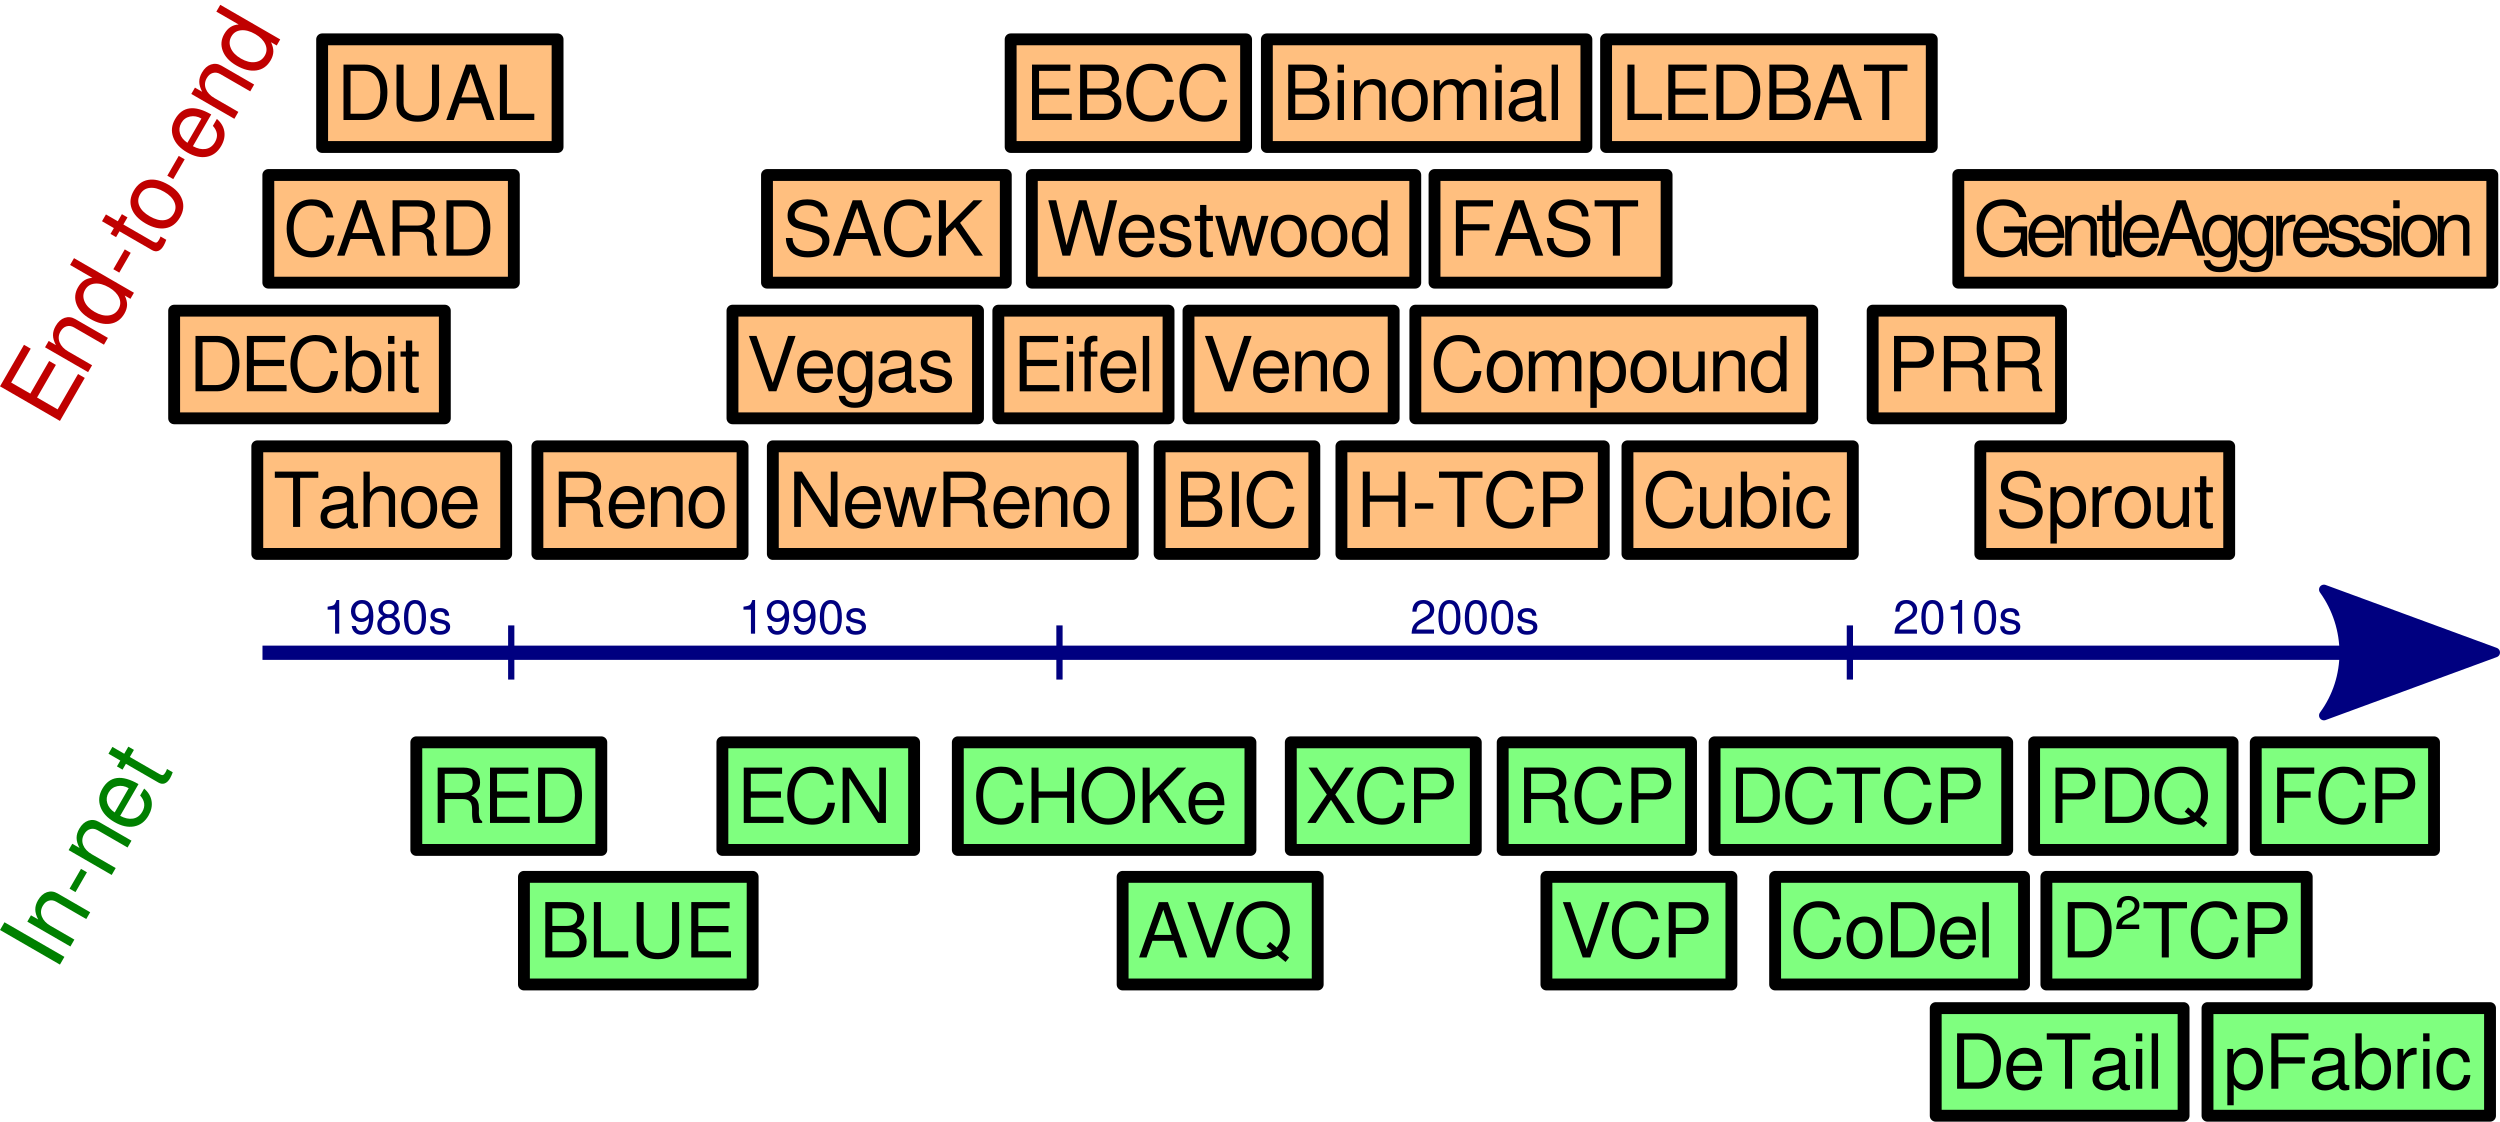
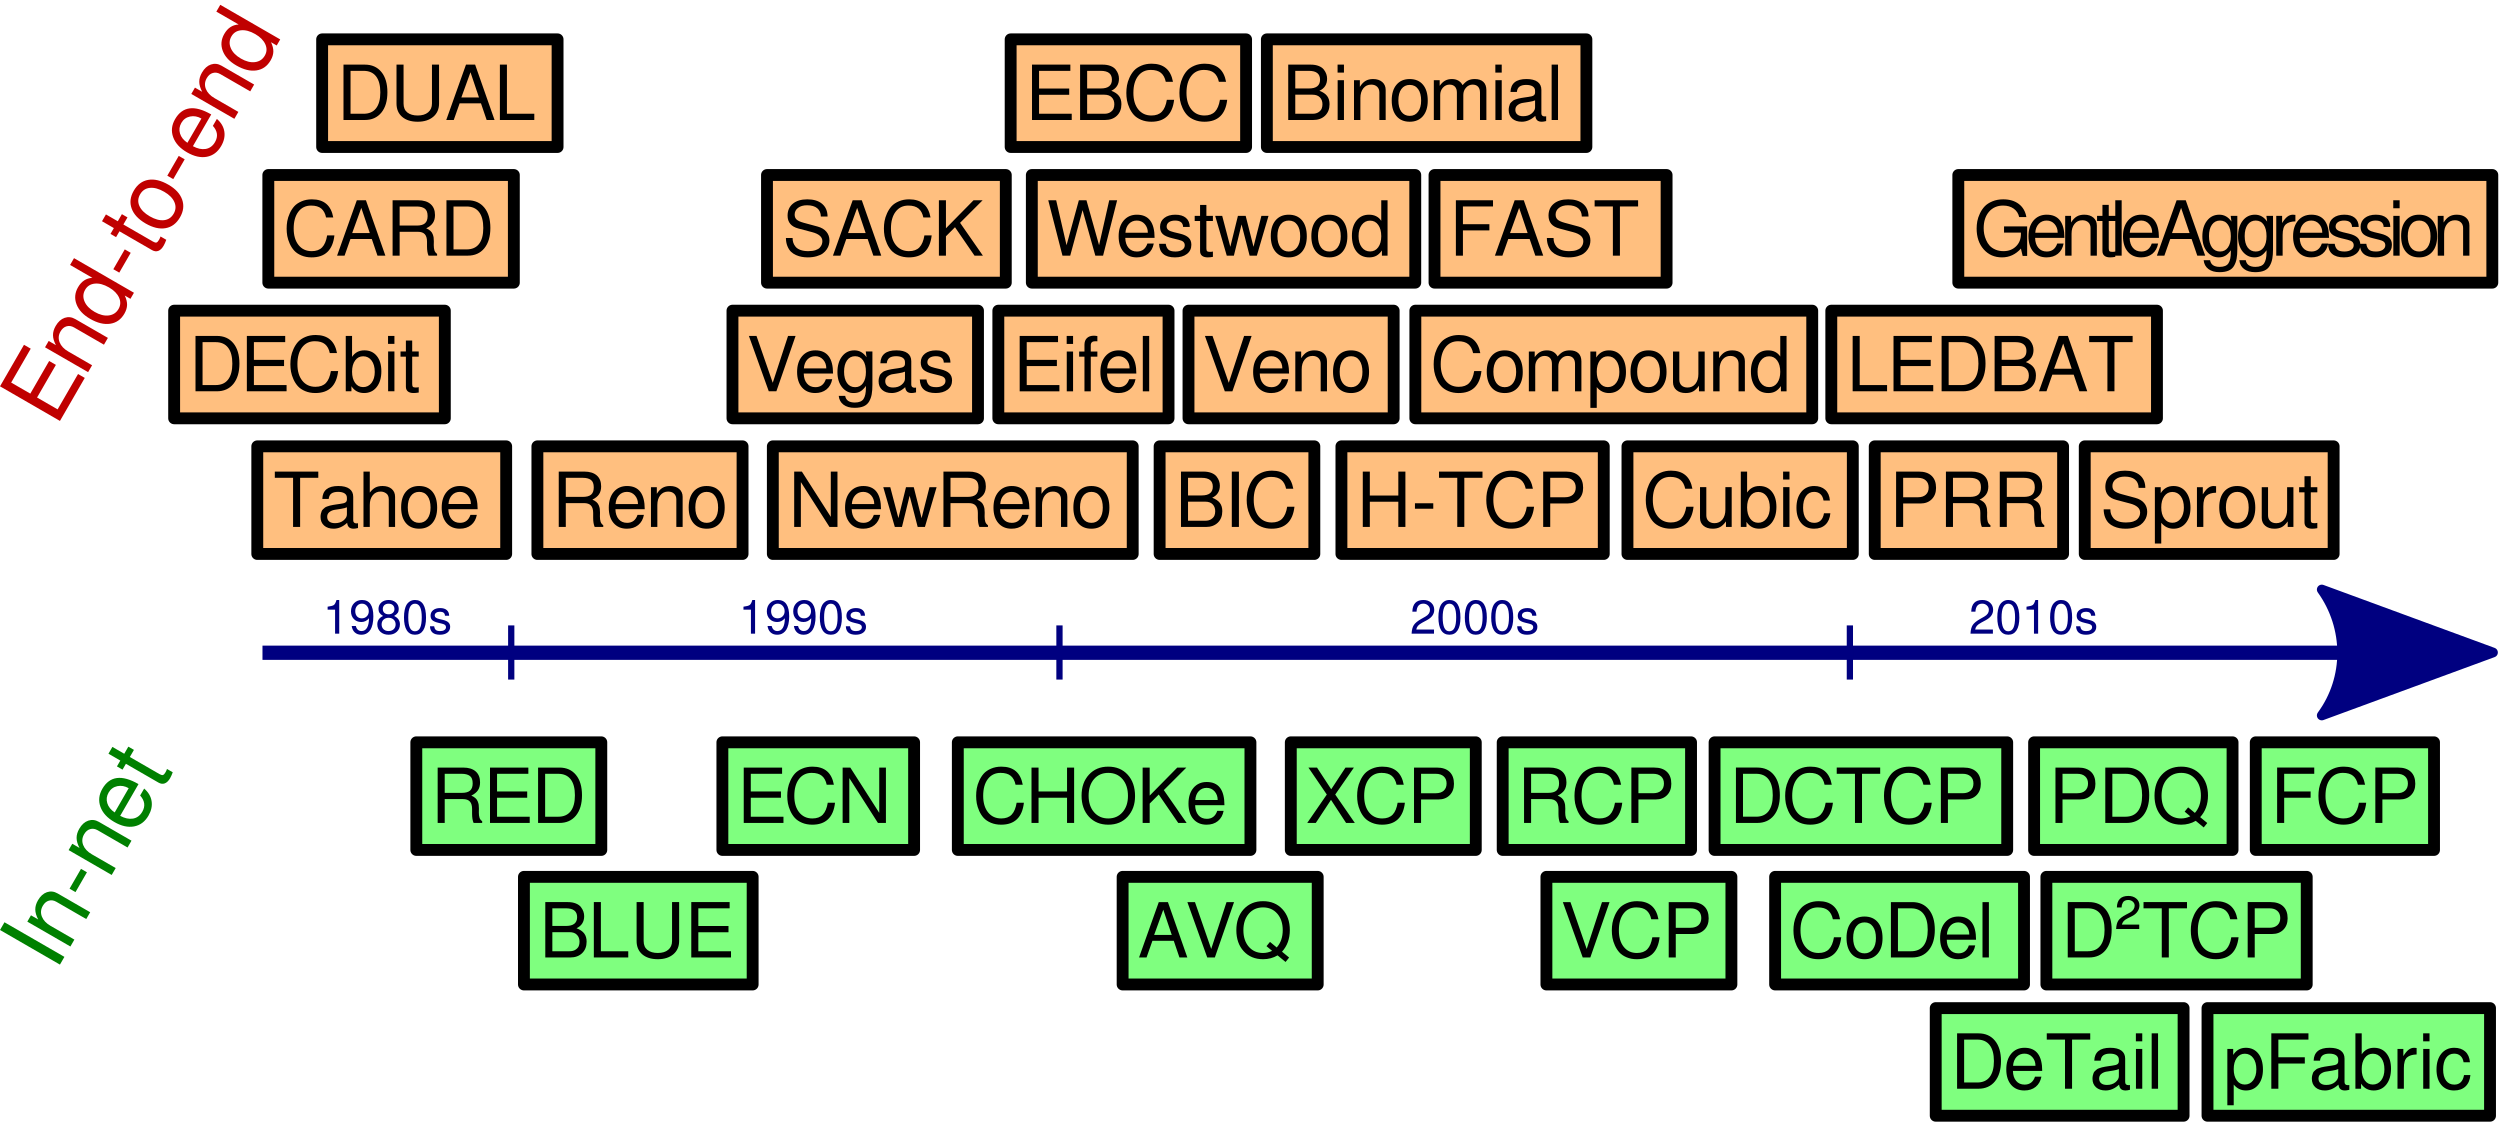
<svg xmlns="http://www.w3.org/2000/svg" width="1053.229" height="472.55" id="svg2" version="1.1">
  <defs id="defs4">
    <marker style="overflow:visible" id="Arrow2Lend" refX="0" refY="0" orient="auto">
      <path transform="matrix(-1.1,0,0,-1.1,-1.1,0)" d="M 8.719,4.034 -2.207,0.016 8.719,-4.002 c -1.745,2.372 -1.735,5.617 -6e-7,8.035 z" style="fill-rule:evenodd;stroke-width:0.625;stroke-linejoin:round" id="path3780" />
    </marker>
    <marker style="overflow:visible" id="Arrow2Lendq" refX="0" refY="0" orient="auto">
      <path transform="matrix(-1.1,0,0,-1.1,-1.1,0)" d="M 8.719,4.034 -2.207,0.016 8.719,-4.002 c -1.745,2.372 -1.735,5.617 -6e-7,8.035 z" style="fill:#000080;fill-rule:evenodd;stroke:#000080;stroke-width:0.625;stroke-linejoin:round" id="path4208" />
    </marker>
  </defs>
  <g transform="translate(67.69814,-379.7217)" id="layer1">
-     <path id="path2985" d="m 42.883,654.718 932.617,0" style="fill:none;stroke:#000080;stroke-width:6;stroke-linecap:butt;stroke-linejoin:miter;stroke-miterlimit:4;stroke-opacity:1;stroke-dasharray:none;stroke-dashoffset:0;marker-end:url(#Arrow2Lendq)" />
+     <path id="path2985" d="m 42.883,654.718 931.711,0" style="fill:none;stroke:#000080;stroke-width:6;stroke-linecap:butt;stroke-linejoin:miter;stroke-miterlimit:4;stroke-opacity:1;stroke-dasharray:none;stroke-dashoffset:0;marker-end:url(#Arrow2Lendq)" />
    <rect style="fill:#ff8000;fill-opacity:0.502;stroke:#000000;stroke-width:5;stroke-linecap:butt;stroke-linejoin:round;stroke-miterlimit:4;stroke-opacity:1;stroke-dasharray:none;stroke-dashoffset:0" id="rect4222" width="114.036" height="45.343" x="5.668" y="510.606" />
    <text xml:space="preserve" style="font-size:40px;font-style:normal;font-variant:normal;font-weight:normal;font-stretch:normal;line-height:125%;letter-spacing:0px;word-spacing:0px;fill:#000000;fill-opacity:1;stroke:none;font-family:Latin Modern Math;-inkscape-font-specification:Latin Modern Math" x="12.104" y="544.573" id="text4224">
      <tspan id="tspan4226" x="12.104" y="544.573" style="font-size:32px;font-style:normal;font-variant:normal;font-weight:normal;font-stretch:normal;font-family:FreeSans;-inkscape-font-specification:FreeSans">DECbit</tspan>
    </text>
    <g id="g3126" transform="translate(-84,57.15128)">
      <rect y="510.606" x="124.694" height="45.343" width="104.856" id="rect4222-9" style="fill:#ff8000;fill-opacity:0.502;stroke:#000000;stroke-width:5;stroke-linecap:butt;stroke-linejoin:round;stroke-miterlimit:4;stroke-opacity:1;stroke-dasharray:none;stroke-dashoffset:0" />
      <text id="text4224-23" y="544.573" x="131.13" style="font-size:40px;font-style:normal;font-variant:normal;font-weight:normal;font-stretch:normal;line-height:125%;letter-spacing:0px;word-spacing:0px;fill:#000000;fill-opacity:1;stroke:none;font-family:Latin Modern Math;-inkscape-font-specification:Latin Modern Math" xml:space="preserve">
        <tspan style="font-size:32px;font-style:normal;font-variant:normal;font-weight:normal;font-stretch:normal;font-family:FreeSans;-inkscape-font-specification:FreeSans" y="544.573" x="131.13" id="tspan4226-8">Tahoe</tspan>
      </text>
    </g>
    <rect style="fill:#ff8000;fill-opacity:0.502;stroke:#000000;stroke-width:5;stroke-linecap:butt;stroke-linejoin:round;stroke-miterlimit:4;stroke-opacity:1;stroke-dasharray:none;stroke-dashoffset:0" id="rect4222-2" width="103.439" height="45.343" x="45.343" y="453.454" />
    <text xml:space="preserve" style="font-size:40px;font-style:normal;font-variant:normal;font-weight:normal;font-stretch:normal;line-height:125%;letter-spacing:0px;word-spacing:0px;fill:#000000;fill-opacity:1;stroke:none;font-family:Latin Modern Math;-inkscape-font-specification:Latin Modern Math" x="51.779" y="487.422" id="text4224-8">
      <tspan id="tspan4226-1" x="51.779" y="487.422" style="font-size:32px;font-style:normal;font-variant:normal;font-weight:normal;font-stretch:normal;font-family:FreeSans;-inkscape-font-specification:FreeSans">CARD</tspan>
    </text>
    <rect style="fill:#ff8000;fill-opacity:0.502;stroke:#000000;stroke-width:5;stroke-linecap:butt;stroke-linejoin:round;stroke-miterlimit:4;stroke-opacity:1;stroke-dasharray:none;stroke-dashoffset:0" id="rect4222-2-6" width="99.188" height="45.343" x="68.015" y="396.303" />
    <text xml:space="preserve" style="font-size:40px;font-style:normal;font-variant:normal;font-weight:normal;font-stretch:normal;line-height:125%;letter-spacing:0px;word-spacing:0px;fill:#000000;fill-opacity:1;stroke:none;font-family:Latin Modern Math;-inkscape-font-specification:Latin Modern Math" x="74.451" y="430.271" id="text4224-8-1">
      <tspan id="tspan4226-1-9" x="74.451" y="430.271" style="font-size:32px;font-style:normal;font-variant:normal;font-weight:normal;font-stretch:normal;font-family:FreeSans;-inkscape-font-specification:FreeSans">DUAL</tspan>
    </text>
    <g id="g3121">
      <rect y="567.757" x="158.701" height="45.343" width="86.435" id="rect4222-9-8" style="fill:#ff8000;fill-opacity:0.502;stroke:#000000;stroke-width:5;stroke-linecap:butt;stroke-linejoin:round;stroke-miterlimit:4;stroke-opacity:1;stroke-dasharray:none;stroke-dashoffset:0" />
      <text id="text4224-23-1" y="601.725" x="165.137" style="font-size:40px;font-style:normal;font-variant:normal;font-weight:normal;font-stretch:normal;line-height:125%;letter-spacing:0px;word-spacing:0px;fill:#000000;fill-opacity:1;stroke:none;font-family:Latin Modern Math;-inkscape-font-specification:Latin Modern Math" xml:space="preserve">
        <tspan style="font-size:32px;font-style:normal;font-variant:normal;font-weight:normal;font-stretch:normal;font-family:FreeSans;-inkscape-font-specification:FreeSans" y="601.725" x="165.137" id="tspan4226-8-8">Reno</tspan>
      </text>
    </g>
    <rect style="fill:#ff8000;fill-opacity:0.502;stroke:#000000;stroke-width:5;stroke-linecap:butt;stroke-linejoin:round;stroke-miterlimit:4;stroke-opacity:1;stroke-dasharray:none;stroke-dashoffset:0" id="rect4222-9-8-6" width="151.616" height="45.343" x="257.889" y="567.757" />
    <text xml:space="preserve" style="font-size:40px;font-style:normal;font-variant:normal;font-weight:normal;font-stretch:normal;line-height:125%;letter-spacing:0px;word-spacing:0px;fill:#000000;fill-opacity:1;stroke:none;font-family:Latin Modern Math;-inkscape-font-specification:Latin Modern Math" x="264.326" y="601.725" id="text4224-23-1-9">
      <tspan id="tspan4226-8-8-2" x="264.326" y="601.725" style="font-size:32px;font-style:normal;font-variant:normal;font-weight:normal;font-stretch:normal;font-family:FreeSans;-inkscape-font-specification:FreeSans">NewReno</tspan>
    </text>
    <g id="g4867">
      <rect y="692.451" x="107.69" height="45.343" width="77.934" id="rect4222-9-8-0" style="fill:#00ff00;fill-opacity:0.502;stroke:#000000;stroke-width:5;stroke-linecap:butt;stroke-linejoin:round;stroke-miterlimit:4;stroke-opacity:1;stroke-dasharray:none;stroke-dashoffset:0" />
      <text id="text4224-23-1-0" y="726.418" x="114.126" style="font-size:40px;font-style:normal;font-variant:normal;font-weight:normal;font-stretch:normal;line-height:125%;letter-spacing:0px;word-spacing:0px;fill:#000000;fill-opacity:1;stroke:none;font-family:Latin Modern Math;-inkscape-font-specification:Latin Modern Math" xml:space="preserve">
        <tspan style="font-size:32px;font-style:normal;font-variant:normal;font-weight:normal;font-stretch:normal;font-family:FreeSans;-inkscape-font-specification:FreeSans" y="726.418" x="114.126" id="tspan4226-8-8-9">RED</tspan>
      </text>
    </g>
    <g id="g4892">
      <rect y="749.13" x="153.033" height="45.343" width="96.354" id="rect4222-9-8-1" style="fill:#00ff00;fill-opacity:0.502;stroke:#000000;stroke-width:5;stroke-linecap:butt;stroke-linejoin:round;stroke-miterlimit:4;stroke-opacity:1;stroke-dasharray:none;stroke-dashoffset:0" />
      <text id="text4224-23-1-1" y="783.097" x="159.469" style="font-size:40px;font-style:normal;font-variant:normal;font-weight:normal;font-stretch:normal;line-height:125%;letter-spacing:0px;word-spacing:0px;fill:#000000;fill-opacity:1;stroke:none;font-family:Latin Modern Math;-inkscape-font-specification:Latin Modern Math" xml:space="preserve">
        <tspan style="font-size:32px;font-style:normal;font-variant:normal;font-weight:normal;font-stretch:normal;font-family:FreeSans;-inkscape-font-specification:FreeSans" y="783.097" x="159.469" id="tspan4226-8-8-0">BLUE</tspan>
      </text>
    </g>
    <rect style="fill:#ff8000;fill-opacity:0.502;stroke:#000000;stroke-width:5;stroke-linecap:butt;stroke-linejoin:round;stroke-miterlimit:4;stroke-opacity:1;stroke-dasharray:none;stroke-dashoffset:0" id="rect4222-9-8-69" width="103.439" height="45.343" x="240.886" y="510.606" />
    <text xml:space="preserve" style="font-size:40px;font-style:normal;font-variant:normal;font-weight:normal;font-stretch:normal;line-height:125%;letter-spacing:0px;word-spacing:0px;fill:#000000;fill-opacity:1;stroke:none;font-family:Latin Modern Math;-inkscape-font-specification:Latin Modern Math" x="247.322" y="544.573" id="text4224-23-1-3">
      <tspan id="tspan4226-8-8-6" x="247.322" y="544.573" style="font-size:32px;font-style:normal;font-variant:normal;font-weight:normal;font-stretch:normal;font-family:FreeSans;-inkscape-font-specification:FreeSans">Vegas</tspan>
    </text>
    <g id="g4872" transform="translate(0,-6.1035156e-5)">
      <rect y="692.451" x="236.635" height="45.343" width="80.768" id="rect4222-9-8-7" style="fill:#00ff00;fill-opacity:0.502;stroke:#000000;stroke-width:5;stroke-linecap:butt;stroke-linejoin:round;stroke-miterlimit:4;stroke-opacity:1;stroke-dasharray:none;stroke-dashoffset:0" />
      <text id="text4224-23-1-7" y="726.418" x="243.071" style="font-size:40px;font-style:normal;font-variant:normal;font-weight:normal;font-stretch:normal;line-height:125%;letter-spacing:0px;word-spacing:0px;fill:#000000;fill-opacity:1;stroke:none;font-family:Latin Modern Math;-inkscape-font-specification:Latin Modern Math" xml:space="preserve">
        <tspan style="font-size:32px;font-style:normal;font-variant:normal;font-weight:normal;font-stretch:normal;font-family:FreeSans;-inkscape-font-specification:FreeSans" y="726.418" x="243.071" id="tspan4226-8-8-03">ECN</tspan>
      </text>
    </g>
    <g id="g3131" transform="translate(-98.81271,-57.15131)">
      <rect y="510.606" x="354.244" height="45.343" width="100.605" id="rect4222-9-8-5" style="fill:#ff8000;fill-opacity:0.502;stroke:#000000;stroke-width:5;stroke-linecap:butt;stroke-linejoin:round;stroke-miterlimit:4;stroke-opacity:1;stroke-dasharray:none;stroke-dashoffset:0" />
      <text id="text4224-23-1-91" y="544.573" x="360.68" style="font-size:40px;font-style:normal;font-variant:normal;font-weight:normal;font-stretch:normal;line-height:125%;letter-spacing:0px;word-spacing:0px;fill:#000000;fill-opacity:1;stroke:none;font-family:Latin Modern Math;-inkscape-font-specification:Latin Modern Math" xml:space="preserve">
        <tspan style="font-size:32px;font-style:normal;font-variant:normal;font-weight:normal;font-stretch:normal;font-family:FreeSans;-inkscape-font-specification:FreeSans" y="544.573" x="360.68" id="tspan4226-8-8-21">SACK</tspan>
      </text>
    </g>
    <g id="g3168" transform="translate(-16,0)">
      <rect y="396.303" x="374.081" height="45.343" width="99.188" id="rect4222-9-8-9" style="fill:#ff8000;fill-opacity:0.502;stroke:#000000;stroke-width:5;stroke-linecap:butt;stroke-linejoin:round;stroke-miterlimit:4;stroke-opacity:1;stroke-dasharray:none;stroke-dashoffset:0" />
      <text id="text4224-23-1-4" y="430.271" x="380.517" style="font-size:40px;font-style:normal;font-variant:normal;font-weight:normal;font-stretch:normal;line-height:125%;letter-spacing:0px;word-spacing:0px;fill:#000000;fill-opacity:1;stroke:none;font-family:Latin Modern Math;-inkscape-font-specification:Latin Modern Math" xml:space="preserve">
        <tspan style="font-size:32px;font-style:normal;font-variant:normal;font-weight:normal;font-stretch:normal;font-family:FreeSans;-inkscape-font-specification:FreeSans" y="430.271" x="380.517" id="tspan4226-8-8-93">EBCC</tspan>
      </text>
    </g>
    <g id="g4877" transform="translate(0,-6.1035156e-5)">
      <rect y="692.451" x="335.823" height="45.343" width="123.277" id="rect4222-9-8-3" style="fill:#00ff00;fill-opacity:0.502;stroke:#000000;stroke-width:5;stroke-linecap:butt;stroke-linejoin:round;stroke-miterlimit:4;stroke-opacity:1;stroke-dasharray:none;stroke-dashoffset:0" />
      <text id="text4224-23-1-16" y="726.418" x="342.259" style="font-size:40px;font-style:normal;font-variant:normal;font-weight:normal;font-stretch:normal;line-height:125%;letter-spacing:0px;word-spacing:0px;fill:#000000;fill-opacity:1;stroke:none;font-family:Latin Modern Math;-inkscape-font-specification:Latin Modern Math" xml:space="preserve">
        <tspan style="font-size:32px;font-style:normal;font-variant:normal;font-weight:normal;font-stretch:normal;font-family:FreeSans;-inkscape-font-specification:FreeSans" y="726.418" x="342.259" id="tspan4226-8-8-3">CHOKe</tspan>
      </text>
    </g>
    <g id="g5027" transform="translate(-34,0)">
      <rect y="453.454" x="401.004" height="45.343" width="161.535" id="rect4222-9-8-36" style="fill:#ff8000;fill-opacity:0.502;stroke:#000000;stroke-width:5;stroke-linecap:butt;stroke-linejoin:round;stroke-miterlimit:4;stroke-opacity:1;stroke-dasharray:none;stroke-dashoffset:0" />
      <text id="text4224-23-1-19" y="487.422" x="407.44" style="font-size:40px;font-style:normal;font-variant:normal;font-weight:normal;font-stretch:normal;line-height:125%;letter-spacing:0px;word-spacing:0px;fill:#000000;fill-opacity:1;stroke:none;font-family:Latin Modern Math;-inkscape-font-specification:Latin Modern Math" xml:space="preserve">
        <tspan style="font-size:32px;font-style:normal;font-variant:normal;font-weight:normal;font-stretch:normal;font-family:FreeSans;-inkscape-font-specification:FreeSans" y="487.422" x="407.44" id="tspan4226-8-8-30">Westwood</tspan>
      </text>
    </g>
    <g id="g3173" transform="translate(-20,0)">
      <rect y="396.303" x="486.022" height="45.343" width="134.613" id="rect4222-9-8-06" style="fill:#ff8000;fill-opacity:0.502;stroke:#000000;stroke-width:5;stroke-linecap:butt;stroke-linejoin:round;stroke-miterlimit:4;stroke-opacity:1;stroke-dasharray:none;stroke-dashoffset:0" />
      <text id="text4224-23-1-5" y="430.271" x="492.458" style="font-size:40px;font-style:normal;font-variant:normal;font-weight:normal;font-stretch:normal;line-height:125%;letter-spacing:0px;word-spacing:0px;fill:#000000;fill-opacity:1;stroke:none;font-family:Latin Modern Math;-inkscape-font-specification:Latin Modern Math" xml:space="preserve">
        <tspan style="font-size:32px;font-style:normal;font-variant:normal;font-weight:normal;font-stretch:normal;font-family:FreeSans;-inkscape-font-specification:FreeSans" y="430.271" x="492.458" id="tspan4226-8-8-1">Binomial</tspan>
      </text>
    </g>
    <g id="g4897" transform="translate(0,-1.416992)">
      <rect y="750.547" x="405.255" height="45.343" width="82.185" id="rect4222-9-8-90" style="fill:#00ff00;fill-opacity:0.502;stroke:#000000;stroke-width:5;stroke-linecap:butt;stroke-linejoin:round;stroke-miterlimit:4;stroke-opacity:1;stroke-dasharray:none;stroke-dashoffset:0" />
      <text id="text4224-23-1-2" y="784.514" x="411.691" style="font-size:40px;font-style:normal;font-variant:normal;font-weight:normal;font-stretch:normal;line-height:125%;letter-spacing:0px;word-spacing:0px;fill:#000000;fill-opacity:1;stroke:none;font-family:Latin Modern Math;-inkscape-font-specification:Latin Modern Math" xml:space="preserve">
        <tspan style="font-size:32px;font-style:normal;font-variant:normal;font-weight:normal;font-stretch:normal;font-family:FreeSans;-inkscape-font-specification:FreeSans" y="784.514" x="411.691" id="tspan4226-8-8-60">AVQ</tspan>
      </text>
    </g>
    <g id="g4882" transform="translate(0,-6.1035156e-5)">
      <rect y="692.451" x="476.103" height="45.343" width="77.934" id="rect4222-9-8-97" style="fill:#00ff00;fill-opacity:0.502;stroke:#000000;stroke-width:5;stroke-linecap:butt;stroke-linejoin:round;stroke-miterlimit:4;stroke-opacity:1;stroke-dasharray:none;stroke-dashoffset:0" />
      <text id="text4224-23-1-40" y="726.418" x="482.54" style="font-size:40px;font-style:normal;font-variant:normal;font-weight:normal;font-stretch:normal;line-height:125%;letter-spacing:0px;word-spacing:0px;fill:#000000;fill-opacity:1;stroke:none;font-family:Latin Modern Math;-inkscape-font-specification:Latin Modern Math" xml:space="preserve">
        <tspan style="font-size:32px;font-style:normal;font-variant:normal;font-weight:normal;font-stretch:normal;font-family:FreeSans;-inkscape-font-specification:FreeSans" y="726.418" x="482.54" id="tspan4226-8-8-23">XCP</tspan>
      </text>
    </g>
    <g id="g3207">
      <rect y="567.757" x="420.841" height="45.343" width="65.181" id="rect4222-9-8-37" style="fill:#ff8000;fill-opacity:0.502;stroke:#000000;stroke-width:5;stroke-linecap:butt;stroke-linejoin:round;stroke-miterlimit:4;stroke-opacity:1;stroke-dasharray:none;stroke-dashoffset:0" />
      <text id="text4224-23-1-6" y="601.725" x="427.278" style="font-size:40px;font-style:normal;font-variant:normal;font-weight:normal;font-stretch:normal;line-height:125%;letter-spacing:0px;word-spacing:0px;fill:#000000;fill-opacity:1;stroke:none;font-family:Latin Modern Math;-inkscape-font-specification:Latin Modern Math" xml:space="preserve">
        <tspan style="font-size:32px;font-style:normal;font-variant:normal;font-weight:normal;font-stretch:normal;font-family:FreeSans;-inkscape-font-specification:FreeSans" y="601.725" x="427.278" id="tspan4226-8-8-10">BIC</tspan>
      </text>
    </g>
    <g id="g3163" transform="translate(32.6657,57.15128)">
      <rect y="510.606" x="464.768" height="45.343" width="110.524" id="rect4222-9-8-066" style="fill:#ff8000;fill-opacity:0.502;stroke:#000000;stroke-width:5;stroke-linecap:butt;stroke-linejoin:round;stroke-miterlimit:4;stroke-opacity:1;stroke-dasharray:none;stroke-dashoffset:0" />
      <text id="text4224-23-1-56" y="544.573" x="471.204" style="font-size:40px;font-style:normal;font-variant:normal;font-weight:normal;font-stretch:normal;line-height:125%;letter-spacing:0px;word-spacing:0px;fill:#000000;fill-opacity:1;stroke:none;font-family:Latin Modern Math;-inkscape-font-specification:Latin Modern Math" xml:space="preserve">
        <tspan style="font-size:32px;font-style:normal;font-variant:normal;font-weight:normal;font-stretch:normal;font-family:FreeSans;-inkscape-font-specification:FreeSans" y="544.573" x="471.204" id="tspan4226-8-8-91">H-TCP</tspan>
      </text>
    </g>
    <g id="g5012" transform="translate(32.63539,-57.15128)">
      <rect y="567.757" x="495.941" height="45.343" width="167.203" id="rect4222-9-8-99" style="fill:#ff8000;fill-opacity:0.502;stroke:#000000;stroke-width:5;stroke-linecap:butt;stroke-linejoin:round;stroke-miterlimit:4;stroke-opacity:1;stroke-dasharray:none;stroke-dashoffset:0" />
      <text id="text4224-23-1-59" y="601.725" x="502.377" style="font-size:40px;font-style:normal;font-variant:normal;font-weight:normal;font-stretch:normal;line-height:125%;letter-spacing:0px;word-spacing:0px;fill:#000000;fill-opacity:1;stroke:none;font-family:Latin Modern Math;-inkscape-font-specification:Latin Modern Math" xml:space="preserve">
        <tspan style="font-size:32px;font-style:normal;font-variant:normal;font-weight:normal;font-stretch:normal;font-family:FreeSans;-inkscape-font-specification:FreeSans" y="601.725" x="502.377" id="tspan4226-8-8-13">Compound</tspan>
      </text>
    </g>
    <g id="g5032" transform="translate(-47.14001,-57.15131)">
      <rect y="510.606" x="583.793" height="45.343" width="97.771" id="rect4222-9-8-64" style="fill:#ff8000;fill-opacity:0.502;stroke:#000000;stroke-width:5;stroke-linecap:butt;stroke-linejoin:round;stroke-miterlimit:4;stroke-opacity:1;stroke-dasharray:none;stroke-dashoffset:0" />
      <text id="text4224-23-1-36" y="544.573" x="590.23" style="font-size:40px;font-style:normal;font-variant:normal;font-weight:normal;font-stretch:normal;line-height:125%;letter-spacing:0px;word-spacing:0px;fill:#000000;fill-opacity:1;stroke:none;font-family:Latin Modern Math;-inkscape-font-specification:Latin Modern Math" xml:space="preserve">
        <tspan style="font-size:32px;font-style:normal;font-variant:normal;font-weight:normal;font-stretch:normal;font-family:FreeSans;-inkscape-font-specification:FreeSans" y="544.573" x="590.23" id="tspan4226-8-8-7">FAST</tspan>
      </text>
    </g>
    <g id="g4902" transform="translate(0,-1.416931)">
      <rect y="750.547" x="583.793" height="45.343" width="77.934" id="rect4222-9-8-18" style="fill:#00ff00;fill-opacity:0.502;stroke:#000000;stroke-width:5;stroke-linecap:butt;stroke-linejoin:round;stroke-miterlimit:4;stroke-opacity:1;stroke-dasharray:none;stroke-dashoffset:0" />
      <text id="text4224-23-1-8" y="784.514" x="590.23" style="font-size:40px;font-style:normal;font-variant:normal;font-weight:normal;font-stretch:normal;line-height:125%;letter-spacing:0px;word-spacing:0px;fill:#000000;fill-opacity:1;stroke:none;font-family:Latin Modern Math;-inkscape-font-specification:Latin Modern Math" xml:space="preserve">
        <tspan style="font-size:32px;font-style:normal;font-variant:normal;font-weight:normal;font-stretch:normal;font-family:FreeSans;-inkscape-font-specification:FreeSans" y="784.514" x="590.23" id="tspan4226-8-8-8">VCP</tspan>
      </text>
    </g>
    <g id="g4887" transform="translate(0,1.416931)">
      <rect y="691.034" x="565.373" height="45.343" width="79.351" id="rect4222-9-8-2" style="fill:#00ff00;fill-opacity:0.502;stroke:#000000;stroke-width:5;stroke-linecap:butt;stroke-linejoin:round;stroke-miterlimit:4;stroke-opacity:1;stroke-dasharray:none;stroke-dashoffset:0" />
      <text id="text4224-23-1-82" y="725.001" x="571.809" style="font-size:40px;font-style:normal;font-variant:normal;font-weight:normal;font-stretch:normal;line-height:125%;letter-spacing:0px;word-spacing:0px;fill:#000000;fill-opacity:1;stroke:none;font-family:Latin Modern Math;-inkscape-font-specification:Latin Modern Math" xml:space="preserve">
        <tspan style="font-size:32px;font-style:normal;font-variant:normal;font-weight:normal;font-stretch:normal;font-family:FreeSans;-inkscape-font-specification:FreeSans" y="725.001" x="571.809" id="tspan4226-8-8-81">RCP</tspan>
      </text>
    </g>
    <g id="g5007" transform="translate(42.64745,114.3026)">
      <rect y="453.454" x="575.292" height="45.343" width="94.937" id="rect4222-9-8-14" style="fill:#ff8000;fill-opacity:0.502;stroke:#000000;stroke-width:5;stroke-linecap:butt;stroke-linejoin:round;stroke-miterlimit:4;stroke-opacity:1;stroke-dasharray:none;stroke-dashoffset:0" />
      <text id="text4224-23-1-33" y="487.422" x="581.728" style="font-size:40px;font-style:normal;font-variant:normal;font-weight:normal;font-stretch:normal;line-height:125%;letter-spacing:0px;word-spacing:0px;fill:#000000;fill-opacity:1;stroke:none;font-family:Latin Modern Math;-inkscape-font-specification:Latin Modern Math" xml:space="preserve">
        <tspan style="font-size:32px;font-style:normal;font-variant:normal;font-weight:normal;font-stretch:normal;font-family:FreeSans;-inkscape-font-specification:FreeSans" y="487.422" x="581.728" id="tspan4226-8-8-4">Cubic</tspan>
      </text>
    </g>
    <g id="g4817" transform="translate(-104.8561,-219.631)">
      <rect y="912.082" x="759.498" height="45.343" width="123.277" id="rect4222-9-8-8" style="fill:#00ff00;fill-opacity:0.502;stroke:#000000;stroke-width:5;stroke-linecap:butt;stroke-linejoin:round;stroke-miterlimit:4;stroke-opacity:1;stroke-dasharray:none;stroke-dashoffset:0" />
      <text id="text4224-23-1-22" y="946.049" x="765.934" style="font-size:40px;font-style:normal;font-variant:normal;font-weight:normal;font-stretch:normal;line-height:125%;letter-spacing:0px;word-spacing:0px;fill:#000000;fill-opacity:1;stroke:none;font-family:Latin Modern Math;-inkscape-font-specification:Latin Modern Math" xml:space="preserve">
        <tspan style="font-size:32px;font-style:normal;font-variant:normal;font-weight:normal;font-stretch:normal;font-family:FreeSans;-inkscape-font-specification:FreeSans" y="946.049" x="765.934" id="tspan4226-8-8-95">DCTCP</tspan>
      </text>
    </g>
    <g id="g4827" transform="translate(240.8856,-184.2067)">
      <rect y="933.336" x="439.262" height="45.343" width="104.856" id="rect4222-9-8-35" style="fill:#00ff00;fill-opacity:0.502;stroke:#000000;stroke-width:5;stroke-linecap:butt;stroke-linejoin:round;stroke-miterlimit:4;stroke-opacity:1;stroke-dasharray:none;stroke-dashoffset:0" />
      <text id="text4224-23-1-74" y="967.304" x="445.698" style="font-size:40px;font-style:normal;font-variant:normal;font-weight:normal;font-stretch:normal;line-height:125%;letter-spacing:0px;word-spacing:0px;fill:#000000;fill-opacity:1;stroke:none;font-family:Latin Modern Math;-inkscape-font-specification:Latin Modern Math" xml:space="preserve">
        <tspan style="font-size:32px;font-style:normal;font-variant:normal;font-weight:normal;font-stretch:normal;font-family:FreeSans;-inkscape-font-specification:FreeSans" y="967.304" x="445.698" id="tspan4226-8-8-75">CoDel</tspan>
      </text>
    </g>
    <g id="g4822" transform="translate(314.5683,-164.3691)">
      <rect y="856.82" x="474.686" height="45.343" width="83.601" id="rect4222-9-8-87" style="fill:#00ff00;fill-opacity:0.502;stroke:#000000;stroke-width:5;stroke-linecap:butt;stroke-linejoin:round;stroke-miterlimit:4;stroke-opacity:1;stroke-dasharray:none;stroke-dashoffset:0" />
      <text id="text4224-23-1-80" y="890.787" x="481.123" style="font-size:40px;font-style:normal;font-variant:normal;font-weight:normal;font-stretch:normal;line-height:125%;letter-spacing:0px;word-spacing:0px;fill:#000000;fill-opacity:1;stroke:none;font-family:Latin Modern Math;-inkscape-font-specification:Latin Modern Math" xml:space="preserve">
        <tspan style="font-size:32px;font-style:normal;font-variant:normal;font-weight:normal;font-stretch:normal;font-family:FreeSans;-inkscape-font-specification:FreeSans" y="890.787" x="481.123" id="tspan4226-8-8-233">PDQ</tspan>
      </text>
    </g>
-     <g id="g5002" transform="translate(75.10407,0)">
+     <g id="g5002" transform="translate(119.1041,0)">
      <rect y="567.757" x="691.483" height="45.343" width="104.856" id="rect4222-9-8-875" style="fill:#ff8000;fill-opacity:0.502;stroke:#000000;stroke-width:5;stroke-linecap:butt;stroke-linejoin:round;stroke-miterlimit:4;stroke-opacity:1;stroke-dasharray:none;stroke-dashoffset:0" />
      <text id="text4224-23-1-28" y="601.725" x="697.92" style="font-size:40px;font-style:normal;font-variant:normal;font-weight:normal;font-stretch:normal;line-height:125%;letter-spacing:0px;word-spacing:0px;fill:#000000;fill-opacity:1;stroke:none;font-family:Latin Modern Math;-inkscape-font-specification:Latin Modern Math" xml:space="preserve">
        <tspan style="font-size:32px;font-style:normal;font-variant:normal;font-weight:normal;font-stretch:normal;font-family:FreeSans;-inkscape-font-specification:FreeSans" y="601.725" x="697.92" id="tspan4226-8-8-97">Sprout</tspan>
      </text>
    </g>
    <g id="g4812" transform="translate(142.9757,-143.1144)">
      <rect y="835.565" x="739.661" height="45.343" width="75.1" id="rect4222-9-8-91" style="fill:#00ff00;fill-opacity:0.502;stroke:#000000;stroke-width:5;stroke-linecap:butt;stroke-linejoin:round;stroke-miterlimit:4;stroke-opacity:1;stroke-dasharray:none;stroke-dashoffset:0" />
      <text id="text4224-23-1-98" y="869.533" x="746.097" style="font-size:40px;font-style:normal;font-variant:normal;font-weight:normal;font-stretch:normal;line-height:125%;letter-spacing:0px;word-spacing:0px;fill:#000000;fill-opacity:1;stroke:none;font-family:Latin Modern Math;-inkscape-font-specification:Latin Modern Math" xml:space="preserve">
        <tspan style="font-size:32px;font-style:normal;font-variant:normal;font-weight:normal;font-stretch:normal;font-family:FreeSans;-inkscape-font-specification:FreeSans" y="869.533" x="746.097" id="tspan4226-8-8-76">FCP</tspan>
      </text>
    </g>
    <g id="g4832" transform="translate(169.404,97.80807)">
      <rect y="706.62" x="692.9" height="45.343" width="119.026" id="rect4222-9-8-699" style="fill:#00ff00;fill-opacity:0.502;stroke:#000000;stroke-width:5;stroke-linecap:butt;stroke-linejoin:round;stroke-miterlimit:4;stroke-opacity:1;stroke-dasharray:none;stroke-dashoffset:0" />
      <text id="text4224-23-1-38" y="740.588" x="699.337" style="font-size:40px;font-style:normal;font-variant:normal;font-weight:normal;font-stretch:normal;line-height:125%;letter-spacing:0px;word-spacing:0px;fill:#000000;fill-opacity:1;stroke:none;font-family:Latin Modern Math;-inkscape-font-specification:Latin Modern Math" xml:space="preserve">
        <tspan style="font-size:32px;font-style:normal;font-variant:normal;font-weight:normal;font-stretch:normal;font-family:FreeSans;-inkscape-font-specification:FreeSans" y="740.588" x="699.337" id="tspan4226-8-8-48">pFabric</tspan>
      </text>
    </g>
-     <g id="g5022" transform="translate(90.68635,114.3026)">
+     <g id="g5022" transform="translate(91.56258,171.4539)">
      <rect y="396.303" x="630.553" height="45.343" width="79.351" id="rect4222-9-8-78" style="fill:#ff8000;fill-opacity:0.502;stroke:#000000;stroke-width:5;stroke-linecap:butt;stroke-linejoin:round;stroke-miterlimit:4;stroke-opacity:1;stroke-dasharray:none;stroke-dashoffset:0" />
      <text id="text4224-23-1-747" y="430.271" x="636.99" style="font-size:40px;font-style:normal;font-variant:normal;font-weight:normal;font-stretch:normal;line-height:125%;letter-spacing:0px;word-spacing:0px;fill:#000000;fill-opacity:1;stroke:none;font-family:Latin Modern Math;-inkscape-font-specification:Latin Modern Math" xml:space="preserve">
        <tspan style="font-size:32px;font-style:normal;font-variant:normal;font-weight:normal;font-stretch:normal;font-family:FreeSans;-inkscape-font-specification:FreeSans" y="430.271" x="636.99" id="tspan4226-8-8-5">PRR</tspan>
      </text>
    </g>
    <g id="g5017" transform="translate(55.91882,-57.15131)">
      <rect y="510.606" x="701.402" height="45.343" width="224.972" id="rect4222-9-8-4" style="fill:#ff8000;fill-opacity:0.502;stroke:#000000;stroke-width:5;stroke-linecap:butt;stroke-linejoin:round;stroke-miterlimit:4;stroke-opacity:1;stroke-dasharray:none;stroke-dashoffset:0" />
      <text id="text4224-23-1-99" y="544.573" x="707.838" style="font-size:40px;font-style:normal;font-variant:normal;font-weight:normal;font-stretch:normal;line-height:125%;letter-spacing:0px;word-spacing:0px;fill:#000000;fill-opacity:1;stroke:none;font-family:Latin Modern Math;-inkscape-font-specification:Latin Modern Math" xml:space="preserve">
        <tspan style="font-size:32px;font-style:normal;font-variant:normal;font-weight:normal;font-stretch:normal;letter-spacing:-2.31px;font-family:FreeSans;-inkscape-font-specification:FreeSans" y="544.573" x="707.838" id="tspan4226-8-8-82">GentleAggression</tspan>
      </text>
    </g>
    <text xml:space="preserve" style="font-size:40px;font-style:normal;font-variant:normal;font-weight:normal;font-stretch:normal;line-height:125%;letter-spacing:0px;word-spacing:0px;fill:#000000;fill-opacity:1;stroke:none;font-family:FreeSans;-inkscape-font-specification:FreeSans" x="-168.62" y="661.727" id="text5292" transform="translate(0,284.3622)">
      <tspan id="tspan5294" x="-168.62" y="661.727" />
    </text>
    <text xml:space="preserve" style="font-size:40px;font-style:normal;font-variant:normal;font-weight:normal;font-stretch:normal;line-height:125%;letter-spacing:0px;word-spacing:0px;fill:#000000;fill-opacity:1;stroke:none;font-family:FreeSans;-inkscape-font-specification:FreeSans" x="-706.009" y="356.294" id="text5828" transform="matrix(0.5,-0.8660254,0.8660254,0.5,0,0)">
      <tspan id="tspan5830" x="-706.009" y="356.294" style="fill:#008000;fill-opacity:1">In-net</tspan>
    </text>
    <text xml:space="preserve" style="font-size:40px;font-style:normal;font-variant:normal;font-weight:normal;font-stretch:normal;line-height:125%;letter-spacing:0px;word-spacing:0px;fill:#000000;fill-opacity:1;stroke:none;font-family:FreeSans;-inkscape-font-specification:FreeSans" x="-506.847" y="241.769" id="text5832" transform="matrix(0.5,-0.8660254,0.8660254,0.5,0,0)">
      <tspan id="tspan5834" x="-506.847" y="241.769" style="fill:#c00000;fill-opacity:1">End-to-end</tspan>
    </text>
    <g id="g6237" transform="matrix(1,0,0,0.5751457,0,278.1146)" style="stroke-width:2.637;stroke-miterlimit:4;stroke-dasharray:none">
      <path id="path6013" d="m 147.682,634.774 0,39.675" style="fill:none;stroke:#000080;stroke-width:2.637;stroke-linecap:butt;stroke-linejoin:miter;stroke-miterlimit:4;stroke-opacity:1;stroke-dasharray:none" />
      <path id="path6013-9" d="m 378.649,634.774 0,39.675" style="fill:none;stroke:#000080;stroke-width:2.637;stroke-linecap:butt;stroke-linejoin:miter;stroke-miterlimit:4;stroke-opacity:1;stroke-dasharray:none" />
      <path id="path6013-1" d="m 711.638,634.774 0,39.675" style="fill:none;stroke:#000080;stroke-width:2.637;stroke-linecap:butt;stroke-linejoin:miter;stroke-miterlimit:4;stroke-opacity:1;stroke-dasharray:none" />
    </g>
    <g id="g4817-2" transform="translate(-207.1177,-316.1571)">
      <g id="g6232" transform="translate(242.0458,153.205)">
        <rect style="fill:#00ff00;fill-opacity:0.502;stroke:#000000;stroke-width:5;stroke-linecap:butt;stroke-linejoin:round;stroke-miterlimit:4;stroke-opacity:1;stroke-dasharray:none;stroke-dashoffset:0" id="rect4222-9-8-8-7" width="109.679" height="45.343" x="759.498" y="912.082" />
        <text xml:space="preserve" style="font-size:40px;font-style:normal;font-variant:normal;font-weight:normal;font-stretch:normal;line-height:125%;letter-spacing:0px;word-spacing:0px;fill:#000000;fill-opacity:1;stroke:none;font-family:Latin Modern Math;-inkscape-font-specification:Latin Modern Math" x="765.934" y="946.049" id="text4224-23-1-22-2">
          <tspan style="font-size:32px;font-style:normal;font-variant:normal;font-weight:normal;font-stretch:normal;font-family:FreeSans;-inkscape-font-specification:FreeSans" y="946.049" x="765.934" id="tspan6230">D²TCP</tspan>
        </text>
      </g>
    </g>
    <g transform="translate(274.3062,-57.15128)" id="g3121-3">
      <rect y="567.757" x="158.701" height="45.343" width="86.435" id="rect4222-9-8-94" style="fill:#ff8000;fill-opacity:0.502;stroke:#000000;stroke-width:5;stroke-linecap:butt;stroke-linejoin:round;stroke-miterlimit:4;stroke-opacity:1;stroke-dasharray:none;stroke-dashoffset:0" />
      <text id="text4224-23-1-87" y="601.725" x="165.137" style="font-size:40px;font-style:normal;font-variant:normal;font-weight:normal;font-stretch:normal;line-height:125%;letter-spacing:0px;word-spacing:0px;fill:#000000;fill-opacity:1;stroke:none;font-family:Latin Modern Math;-inkscape-font-specification:Latin Modern Math" xml:space="preserve">
        <tspan style="font-size:32px;font-style:normal;font-variant:normal;font-weight:normal;font-stretch:normal;font-family:FreeSans;-inkscape-font-specification:FreeSans" y="601.725" x="165.137" id="tspan4226-8-8-761">Veno</tspan>
      </text>
    </g>
    <g id="g3202" transform="translate(0,-2.940826)">
      <rect y="513.547" x="352.889" height="45.343" width="71.71" id="rect4222-9-8-69-2" style="fill:#ff8000;fill-opacity:0.502;stroke:#000000;stroke-width:5;stroke-linecap:butt;stroke-linejoin:round;stroke-miterlimit:4;stroke-opacity:1;stroke-dasharray:none;stroke-dashoffset:0" />
      <text id="text4224-23-1-3-4" y="547.514" x="359.325" style="font-size:40px;font-style:normal;font-variant:normal;font-weight:normal;font-stretch:normal;line-height:125%;letter-spacing:0px;word-spacing:0px;fill:#000000;fill-opacity:1;stroke:none;font-family:Latin Modern Math;-inkscape-font-specification:Latin Modern Math" xml:space="preserve">
        <tspan style="font-size:32px;font-style:normal;font-variant:normal;font-weight:normal;font-stretch:normal;font-family:FreeSans;-inkscape-font-specification:FreeSans" y="547.514" x="359.325" id="tspan4226-8-8-6-0">Eifel</tspan>
      </text>
    </g>
    <text xml:space="preserve" style="font-size:40px;font-style:normal;font-variant:normal;font-weight:normal;font-stretch:normal;line-height:125%;letter-spacing:0px;word-spacing:0px;fill:#000080;fill-opacity:1;stroke:none;font-family:FreeSans;-inkscape-font-specification:FreeSans" x="68.283" y="646.674" id="text3992">
      <tspan id="tspan3994" x="68.283" y="646.674" style="font-size:20px">1980s</tspan>
    </text>
    <text xml:space="preserve" style="font-size:40px;font-style:normal;font-variant:normal;font-weight:normal;font-stretch:normal;line-height:125%;letter-spacing:0px;word-spacing:0px;fill:#000080;fill-opacity:1;stroke:none;font-family:FreeSans;-inkscape-font-specification:FreeSans" x="243.472" y="646.674" id="text3992-9">
      <tspan id="tspan3994-6" x="243.472" y="646.674" style="font-size:20px">1990s</tspan>
    </text>
    <text xml:space="preserve" style="font-size:40px;font-style:normal;font-variant:normal;font-weight:normal;font-stretch:normal;line-height:125%;letter-spacing:0px;word-spacing:0px;fill:#000080;fill-opacity:1;stroke:none;font-family:FreeSans;-inkscape-font-specification:FreeSans" x="526.312" y="646.674" id="text3992-7">
      <tspan id="tspan3994-3" x="526.312" y="646.674" style="font-size:20px">2000s</tspan>
    </text>
-     <text xml:space="preserve" style="font-size:40px;font-style:normal;font-variant:normal;font-weight:normal;font-stretch:normal;line-height:125%;letter-spacing:0px;word-spacing:0px;fill:#000080;fill-opacity:1;stroke:none;font-family:FreeSans;-inkscape-font-specification:FreeSans" x="729.769" y="646.674" id="text3992-3">
-       <tspan id="tspan3994-1" x="729.769" y="646.674" style="font-size:20px">2010s</tspan>
+     <text xml:space="preserve" style="font-size:40px;font-style:normal;font-variant:normal;font-weight:normal;font-stretch:normal;line-height:125%;letter-spacing:0px;word-spacing:0px;fill:#000080;fill-opacity:1;stroke:none;font-family:FreeSans;-inkscape-font-specification:FreeSans" x="761.769" y="646.674" id="text3992-3">
+       <tspan id="tspan3994-1" x="761.769" y="646.674" style="font-size:20px">2010s</tspan>
    </text>
    <g id="g4817-2-5" transform="translate(-253.7369,-260.8582)">
      <g id="g6232-4" transform="translate(242.0458,153.205)">
        <rect style="fill:#00ff00;fill-opacity:0.502;stroke:#000000;stroke-width:5;stroke-linecap:butt;stroke-linejoin:round;stroke-miterlimit:4;stroke-opacity:1;stroke-dasharray:none;stroke-dashoffset:0" id="rect4222-9-8-8-7-7" width="104.421" height="45.343" x="759.498" y="912.082" />
        <text xml:space="preserve" style="font-size:40px;font-style:normal;font-variant:normal;font-weight:normal;font-stretch:normal;line-height:125%;letter-spacing:0px;word-spacing:0px;fill:#000000;fill-opacity:1;stroke:none;font-family:Latin Modern Math;-inkscape-font-specification:Latin Modern Math" x="765.934" y="946.049" id="text4224-23-1-22-2-2">
          <tspan style="font-size:32px;font-style:normal;font-variant:normal;font-weight:normal;font-stretch:normal;font-family:FreeSans;-inkscape-font-specification:FreeSans" y="946.049" x="765.934" id="tspan6230-4">DeTail</tspan>
        </text>
      </g>
    </g>
-     <g id="g5032-4" transform="translate(25.14184,-114.3026)">
+     <g id="g5032-4" transform="translate(120.0181,-3.6523431e-7)">
      <rect y="510.606" x="583.793" height="45.343" width="137.202" id="rect4222-9-8-64-9" style="fill:#ff8000;fill-opacity:0.502;stroke:#000000;stroke-width:5;stroke-linecap:butt;stroke-linejoin:round;stroke-miterlimit:4;stroke-opacity:1;stroke-dasharray:none;stroke-dashoffset:0" />
      <text id="text4224-23-1-36-4" y="544.573" x="590.23" style="font-size:40px;font-style:normal;font-variant:normal;font-weight:normal;font-stretch:normal;line-height:125%;letter-spacing:0px;word-spacing:0px;fill:#000000;fill-opacity:1;stroke:none;font-family:Latin Modern Math;-inkscape-font-specification:Latin Modern Math" xml:space="preserve">
        <tspan style="font-size:32px;font-style:normal;font-variant:normal;font-weight:normal;font-stretch:normal;font-family:FreeSans;-inkscape-font-specification:FreeSans" y="544.573" x="590.23" id="tspan4226-8-8-7-4">LEDBAT</tspan>
      </text>
    </g>
  </g>
</svg>
